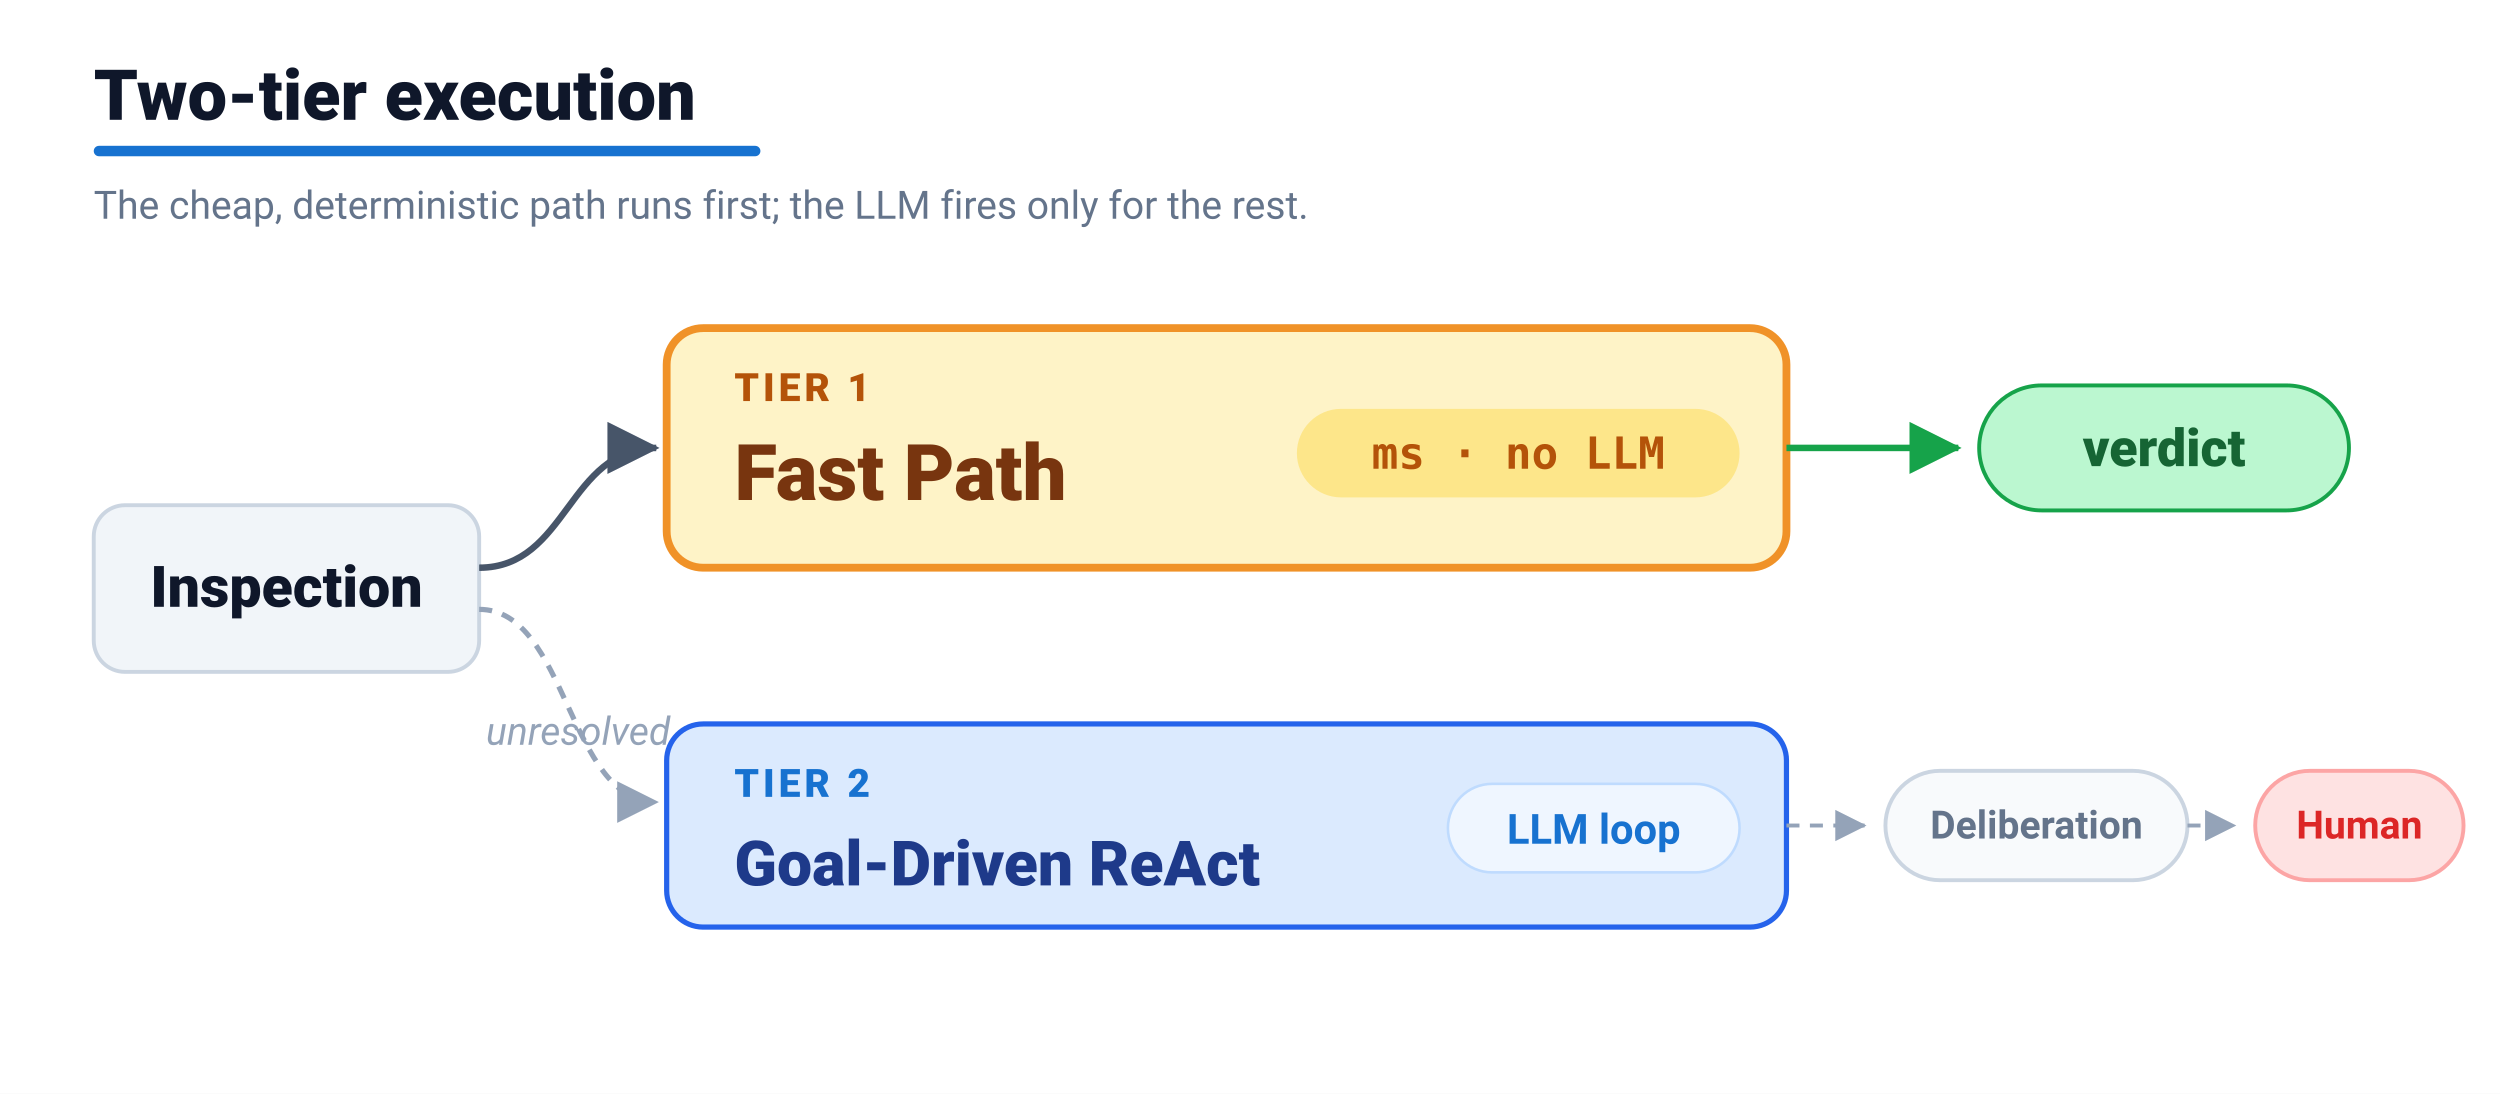
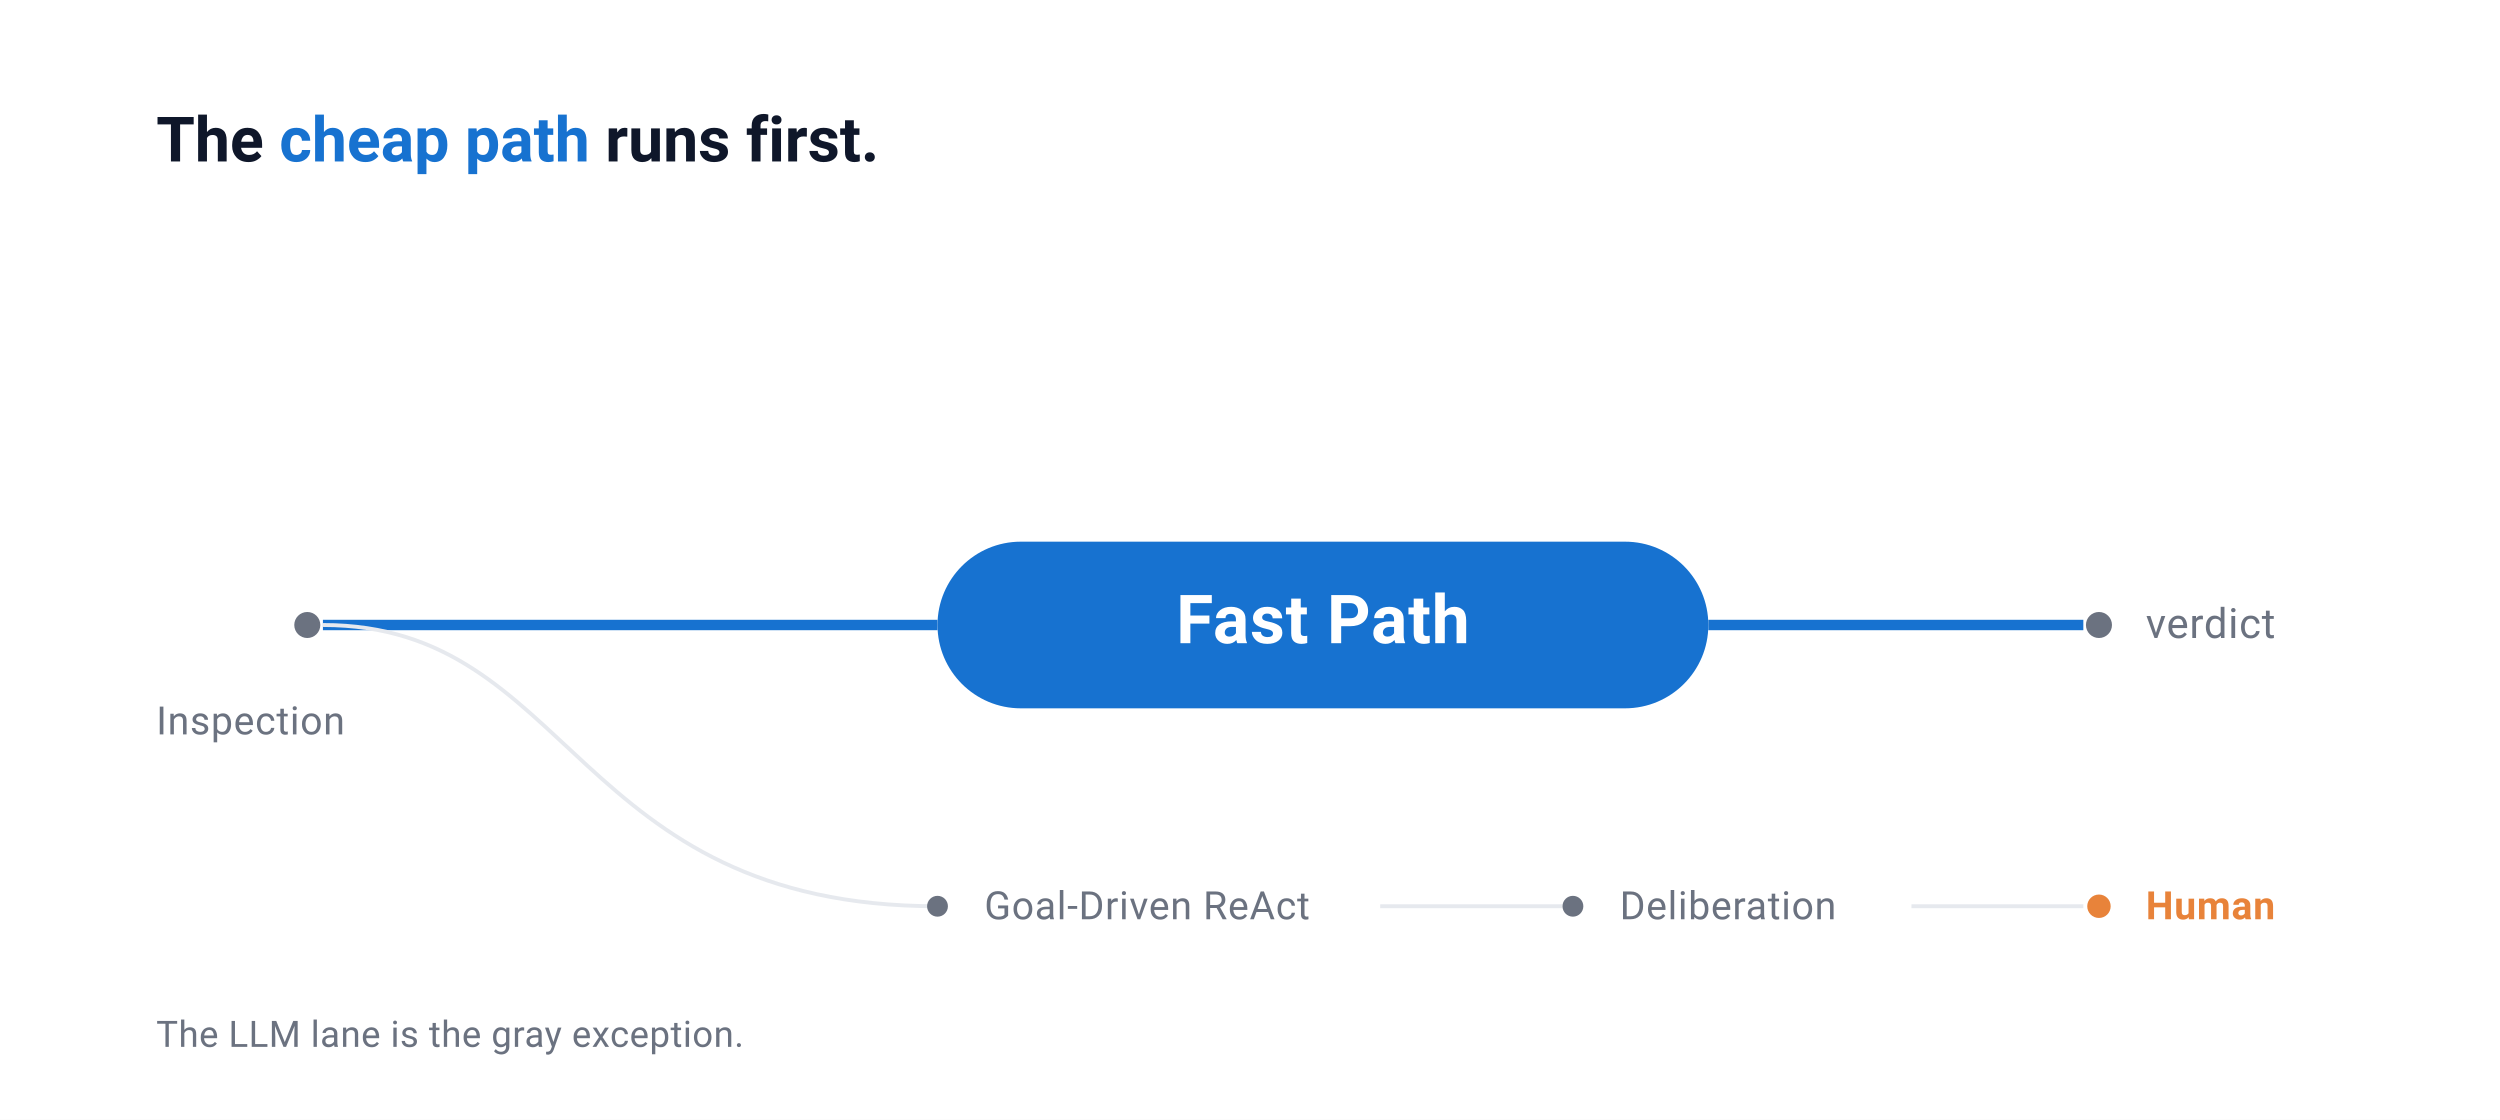
- <svg xmlns="http://www.w3.org/2000/svg" viewBox="0 0 960 420" font-family="ui-sans-serif, system-ui, -apple-system, 'Segoe UI', Roboto, sans-serif">
-   <defs>
-     <marker id="tt-ink" markerWidth="9" markerHeight="8" refX="7.5" refY="4" orient="auto">
-       <path d="M0,0 L8,4 L0,8 Z" fill="#475569" />
-     </marker>
-     <marker id="tt-green" markerWidth="9" markerHeight="8" refX="7.5" refY="4" orient="auto">
-       <path d="M0,0 L8,4 L0,8 Z" fill="#16a34a" />
-     </marker>
-     <marker id="tt-mute" markerWidth="9" markerHeight="8" refX="7.5" refY="4" orient="auto">
-       <path d="M0,0 L8,4 L0,8 Z" fill="#94a3b8" />
-     </marker>
-   </defs>
-   <rect x="0" y="0" width="960" height="420" fill="#ffffff" />
-   <text x="36" y="46" font-size="27" font-weight="800" fill="#0f172a">Two-tier execution</text>
-   <rect x="36" y="56" width="256" height="4" rx="2" fill="#1772d0" />
-   <text x="36" y="84" font-size="15" fill="#64748b">The cheap, deterministic path runs first; the LLM fires only for the rest.</text>
-   <rect x="36" y="194" width="148" height="64" rx="12" fill="#f1f5f9" stroke="#cbd5e1" stroke-width="1.5" />
-   <text x="110" y="233" text-anchor="middle" font-size="22" font-weight="800" fill="#0f172a">Inspection</text>
-   <path d="M184 218 C 218 218, 218 172, 252 172" fill="none" stroke="#475569" stroke-width="2.5" marker-end="url(#tt-ink)" />
-   <path d="M184 234 C 218 234, 218 308, 252 308" fill="none" stroke="#94a3b8" stroke-width="2" stroke-dasharray="5 4" marker-end="url(#tt-mute)" />
-   <text x="222" y="286" text-anchor="middle" font-size="15" font-style="italic" fill="#94a3b8">unresolved</text>
-   <rect x="256" y="126" width="430" height="92" rx="14" fill="#fef3c7" stroke="#f09228" stroke-width="3" />
-   <text x="282" y="154" font-size="15" font-weight="800" fill="#b45309" letter-spacing="1.5">TIER 1</text>
-   <text x="282" y="192" font-size="30" font-weight="800" fill="#78350f">Fast Path</text>
-   <rect x="498" y="157" width="170" height="34" rx="17" fill="#fde68a" />
-   <text x="583" y="180" text-anchor="middle" font-size="17" font-weight="800" fill="#b45309" font-family="ui-monospace, Menlo, Consolas, monospace">ms · no LLM</text>
-   <line x1="686" y1="172" x2="752" y2="172" stroke="#16a34a" stroke-width="2.5" marker-end="url(#tt-green)" />
-   <rect x="760" y="148" width="142" height="48" rx="24" fill="#bbf7d0" stroke="#16a34a" stroke-width="1.5" />
-   <text x="831" y="179" text-anchor="middle" font-size="20" font-weight="800" fill="#166534">verdict</text>
-   <rect x="256" y="278" width="430" height="78" rx="14" fill="#dbeafe" stroke="#2563eb" stroke-width="2" />
-   <text x="282" y="306" font-size="15" font-weight="800" fill="#1772d0" letter-spacing="1.5">TIER 2</text>
-   <text x="282" y="340" font-size="24" font-weight="800" fill="#1e3a8a">Goal-Driven ReAct</text>
-   <rect x="556" y="301" width="112" height="34" rx="17" fill="#eff6ff" stroke="#bfdbfe" />
-   <text x="612" y="324" text-anchor="middle" font-size="16" font-weight="700" fill="#1772d0">LLM loop</text>
-   <line x1="686" y1="317" x2="716" y2="317" stroke="#94a3b8" stroke-width="1.5" stroke-dasharray="5 4" marker-end="url(#tt-mute)" />
-   <rect x="724" y="296" width="116" height="42" rx="21" fill="#f8fafc" stroke="#cbd5e1" stroke-width="1.5" />
-   <text x="782" y="322" text-anchor="middle" font-size="15" font-weight="600" fill="#64748b">Deliberation</text>
-   <line x1="840" y1="317" x2="858" y2="317" stroke="#94a3b8" stroke-width="1.5" stroke-dasharray="5 4" marker-end="url(#tt-mute)" />
-   <rect x="866" y="296" width="80" height="42" rx="21" fill="#fee2e2" stroke="#fca5a5" stroke-width="1.5" />
-   <text x="906" y="322" text-anchor="middle" font-size="15" font-weight="700" fill="#dc2626">Human</text>
+ <svg xmlns="http://www.w3.org/2000/svg" viewBox="0 0 960 430" font-family="ui-sans-serif, system-ui, -apple-system, 'Segoe UI', Roboto, sans-serif">
+   <rect width="960" height="430" fill="#ffffff" />
+   <text x="60" y="62" font-size="24" font-weight="700" fill="#0f172a">The <tspan fill="#1772d0">cheap path</tspan> runs first.</text>
+   <circle cx="118" cy="240" r="5" fill="#6b7280" />
+   <text x="60" y="282" font-size="15" fill="#6b7280" letter-spacing="0.3">Inspection</text>
+   <path d="M124 240 L 360 240" fill="none" stroke="#1772d0" stroke-width="4" />
+   <path d="M656 240 L 800 240" fill="none" stroke="#1772d0" stroke-width="4" />
+   <rect x="360" y="208" width="296" height="64" rx="32" fill="#1772d0" />
+   <text x="508" y="247" text-anchor="middle" font-size="26" font-weight="700" fill="#ffffff" letter-spacing="0.3">Fast Path</text>
+   <circle cx="806" cy="240" r="5" fill="#6b7280" />
+   <text x="824" y="245" font-size="16" fill="#6b7280" letter-spacing="0.3">verdict</text>
+   <path d="M124 240 C 220 240, 220 348, 360 348" fill="none" stroke="#e6e9ee" stroke-width="1.5" />
+   <circle cx="360" cy="348" r="4" fill="#6b7280" />
+   <text x="378" y="353" font-size="15" fill="#6b7280" letter-spacing="0.3">Goal-Driven ReAct</text>
+   <path d="M530 348 L 600 348" fill="none" stroke="#e6e9ee" stroke-width="1.5" />
+   <circle cx="604" cy="348" r="4" fill="#6b7280" />
+   <text x="622" y="353" font-size="15" fill="#6b7280" letter-spacing="0.3">Deliberation</text>
+   <path d="M734 348 L 800 348" fill="none" stroke="#e6e9ee" stroke-width="1.5" />
+   <circle cx="806" cy="348" r="4.5" fill="#e8833a" />
+   <text x="824" y="353" font-size="15" font-weight="600" fill="#e8833a" letter-spacing="0.3">Human</text>
+   <text x="60" y="402" font-size="14" fill="#6b7280" letter-spacing="0.2">The LLM lane is the gray exception.</text>
</svg>
